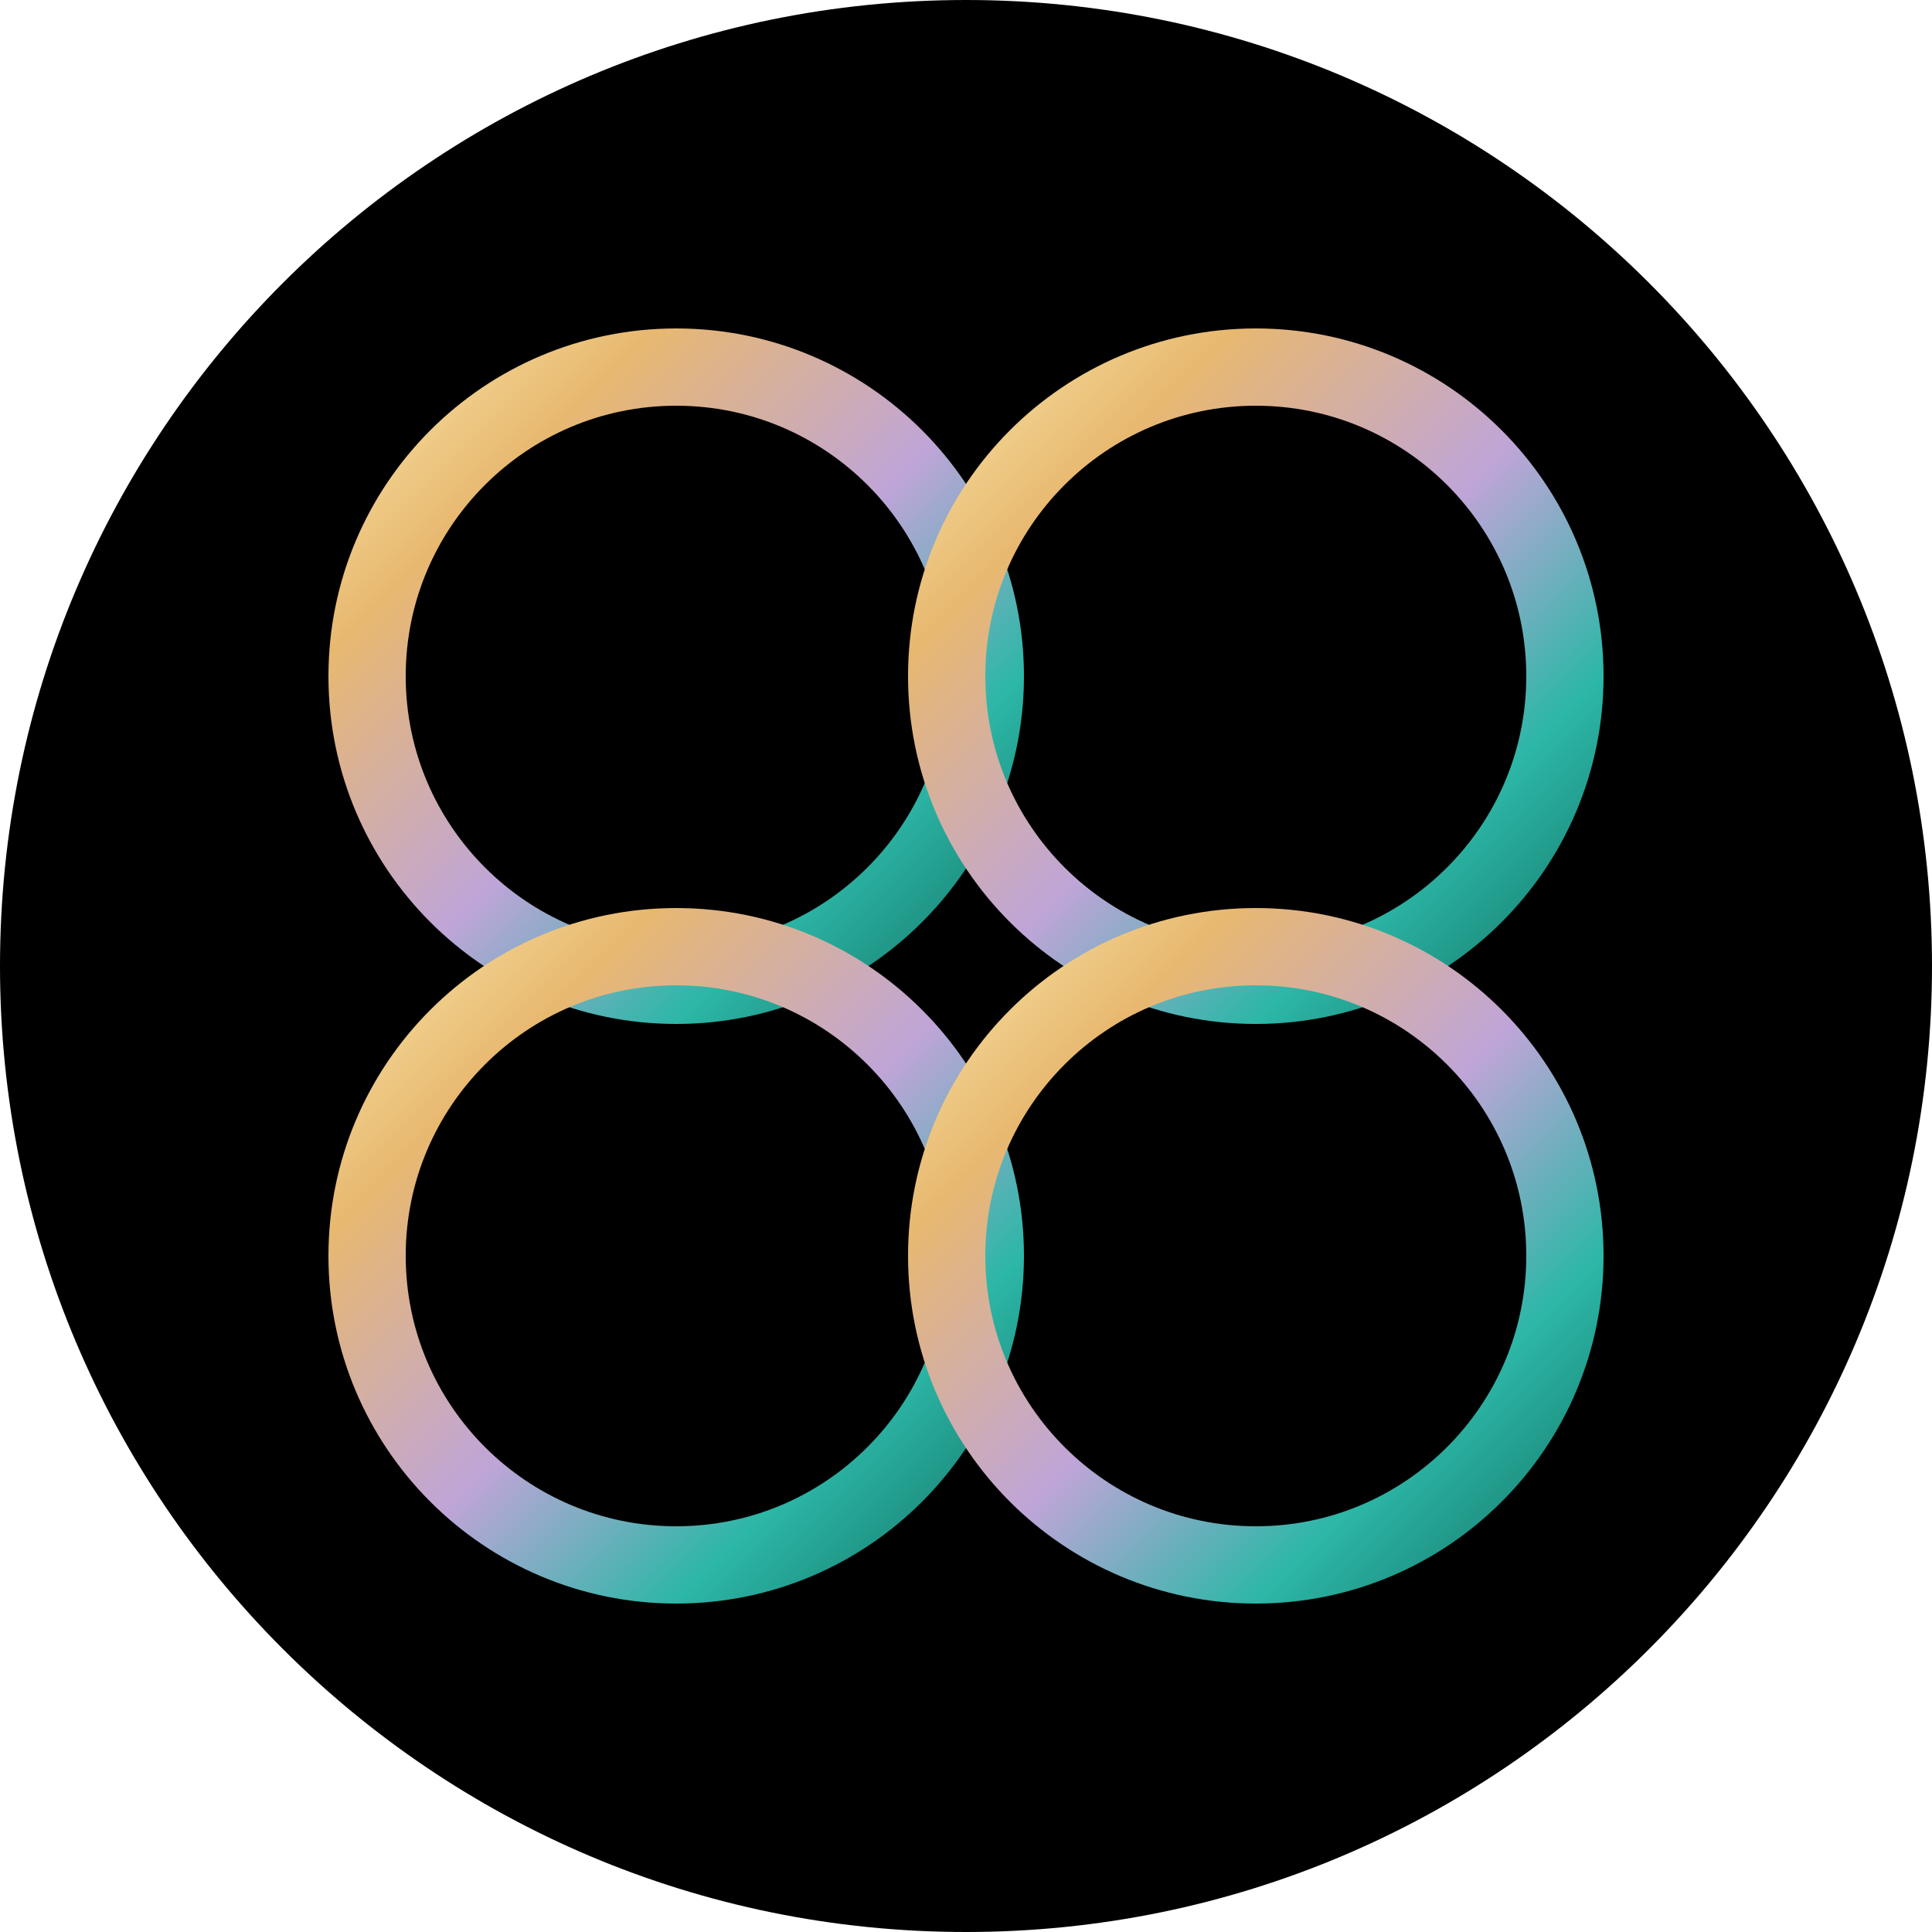
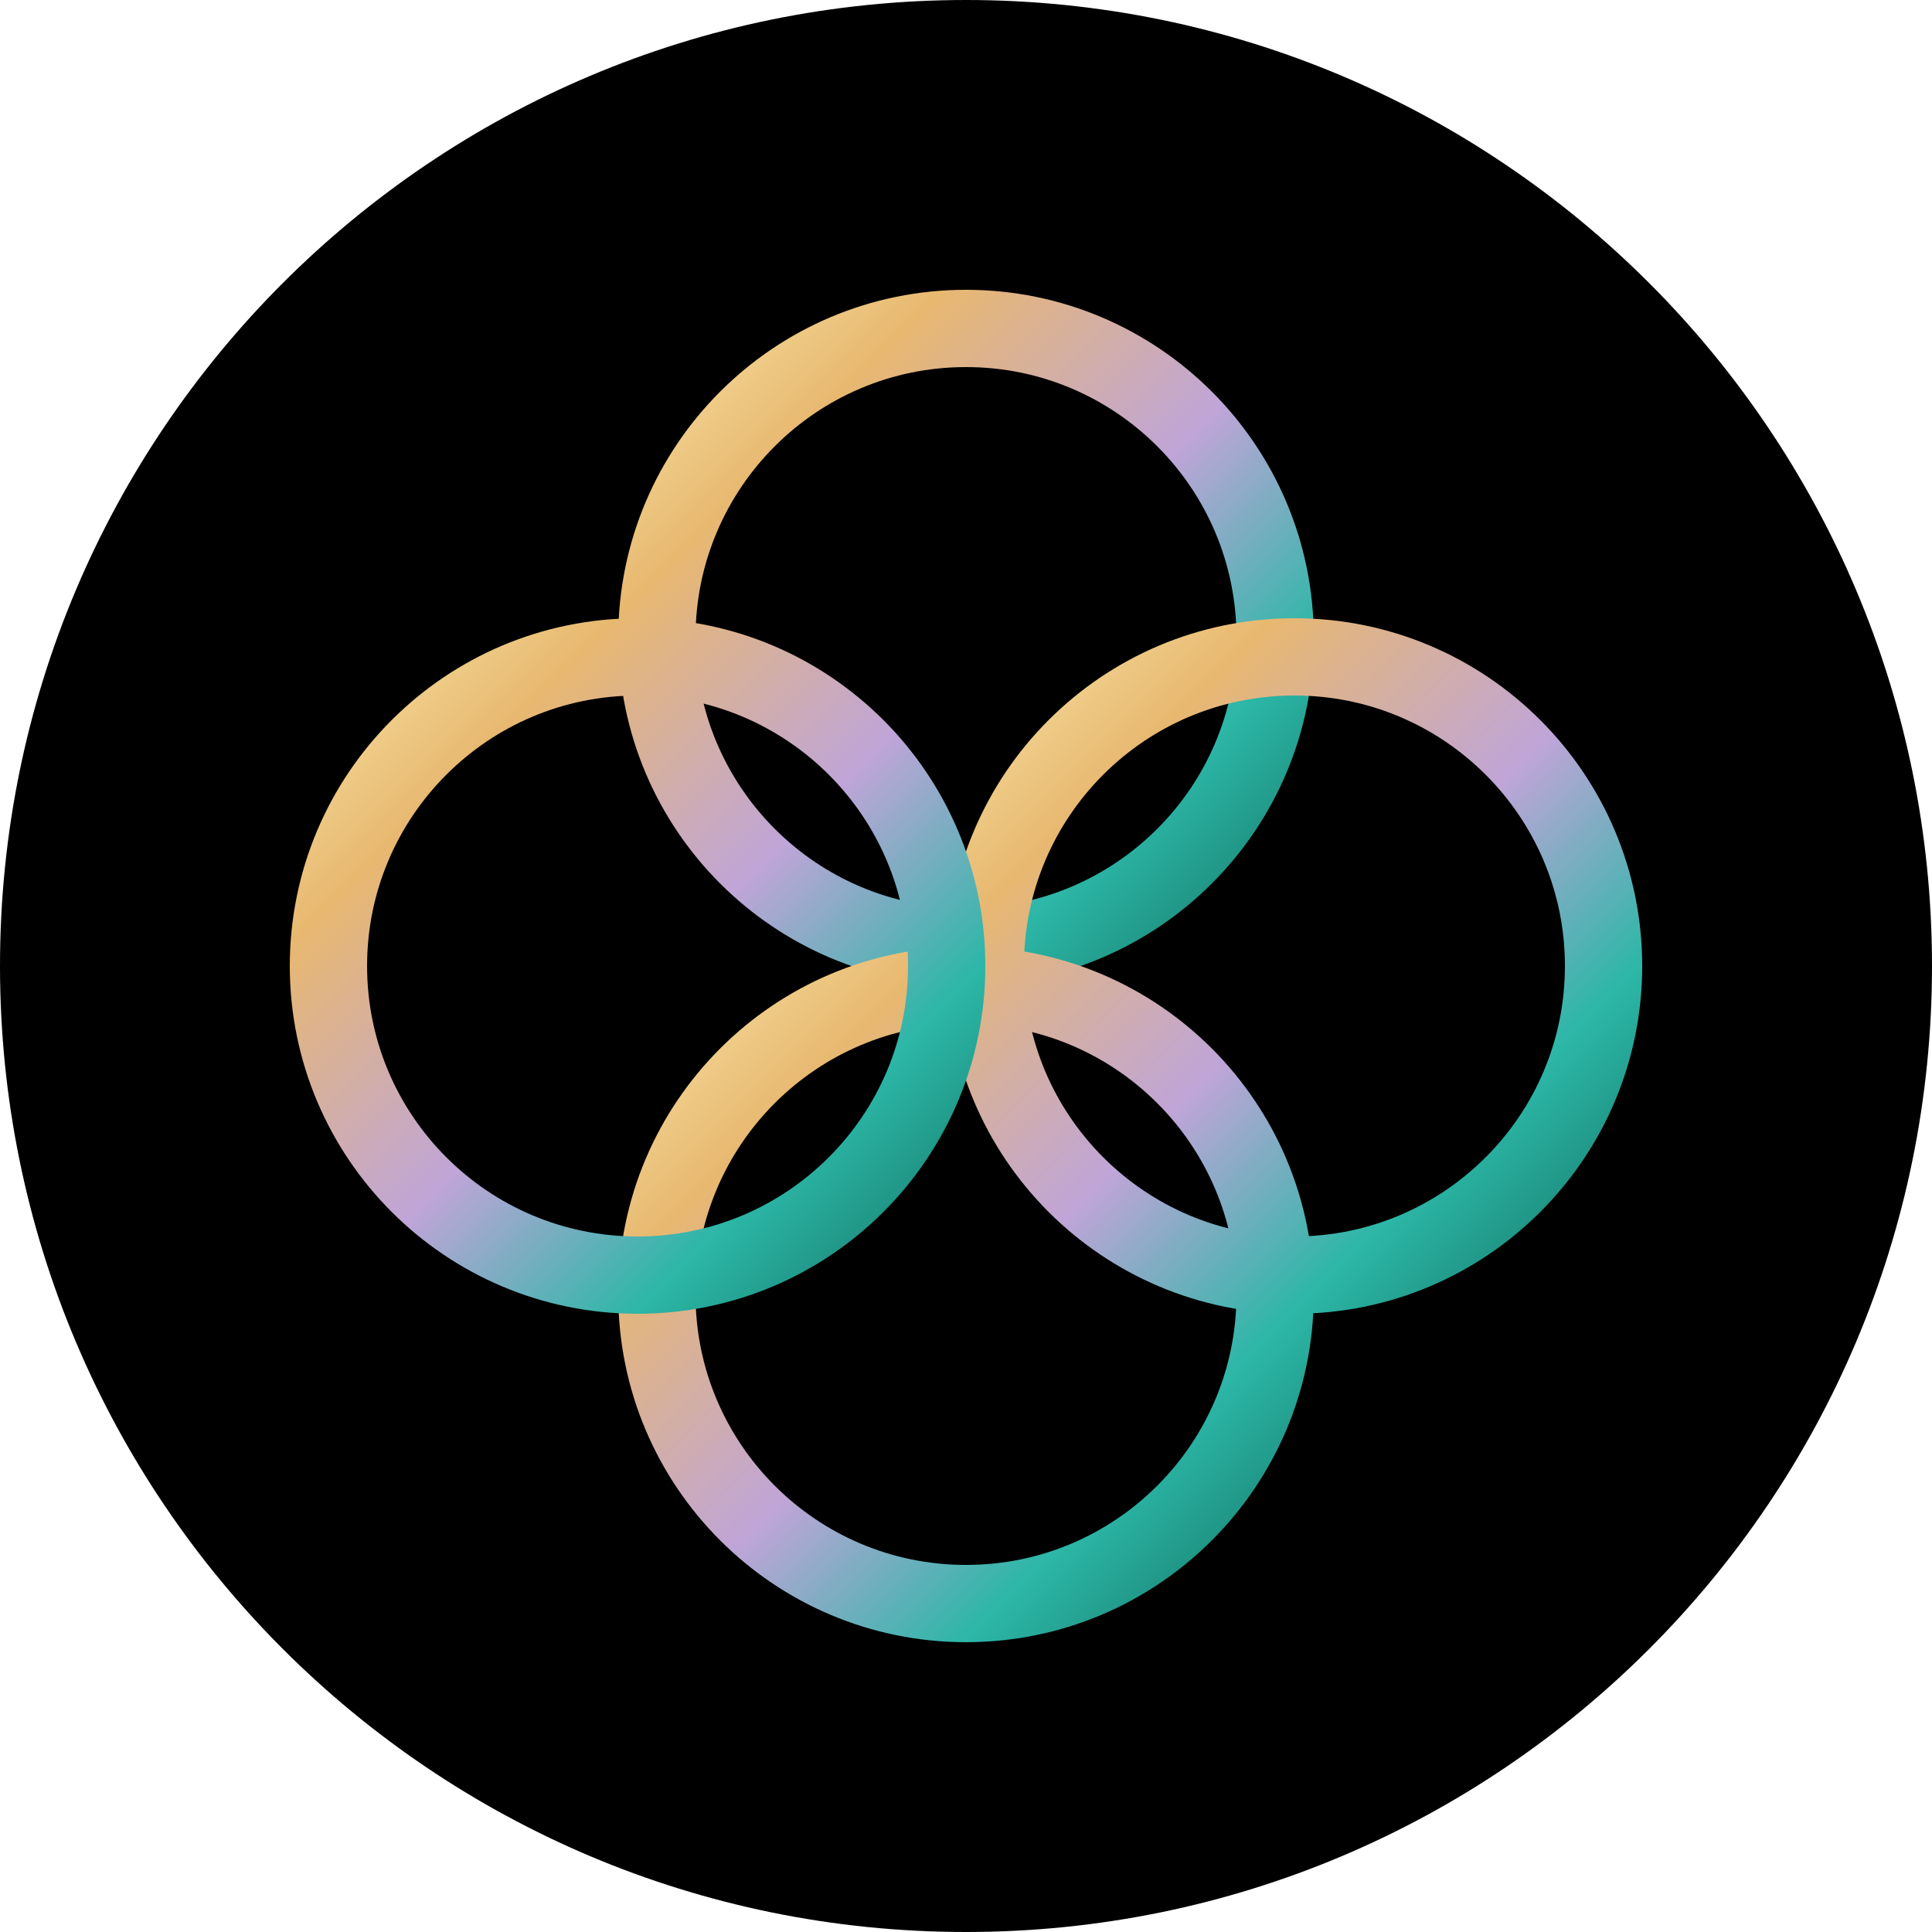
<svg xmlns="http://www.w3.org/2000/svg" viewBox="0 0 100 100">
  <defs>
    <linearGradient id="lg" x1="0%" y1="0%" x2="100%" y2="100%">
      <stop offset="0%" stop-color="#F5E0A0" />
      <stop offset="20%" stop-color="#E8B870" />
      <stop offset="52%" stop-color="#BFA5D8" />
      <stop offset="78%" stop-color="#2CB7A7" />
      <stop offset="100%" stop-color="#167A6B" />
    </linearGradient>
  </defs>
  <circle cx="50" cy="50" r="50" fill="#000000" />
-   <circle cx="35" cy="35" r="16" fill="none" stroke="url(#lg)" stroke-width="4" />
-   <circle cx="65" cy="35" r="16" fill="none" stroke="url(#lg)" stroke-width="4" />
-   <circle cx="35" cy="65" r="16" fill="none" stroke="url(#lg)" stroke-width="4" />
-   <circle cx="65" cy="65" r="16" fill="none" stroke="url(#lg)" stroke-width="4" />
+   <circle cx="50" cy="33" r="16" fill="none" stroke="url(#lg)" stroke-width="4" />
+   <circle cx="67" cy="50" r="16" fill="none" stroke="url(#lg)" stroke-width="4" />
+   <circle cx="50" cy="67" r="16" fill="none" stroke="url(#lg)" stroke-width="4" />
+   <circle cx="33" cy="50" r="16" fill="none" stroke="url(#lg)" stroke-width="4" />
  <line x1="50" y1="78" x2="50" y2="91" stroke="url(#lg)" stroke-width="4" stroke-linecap="round" />
</svg>
